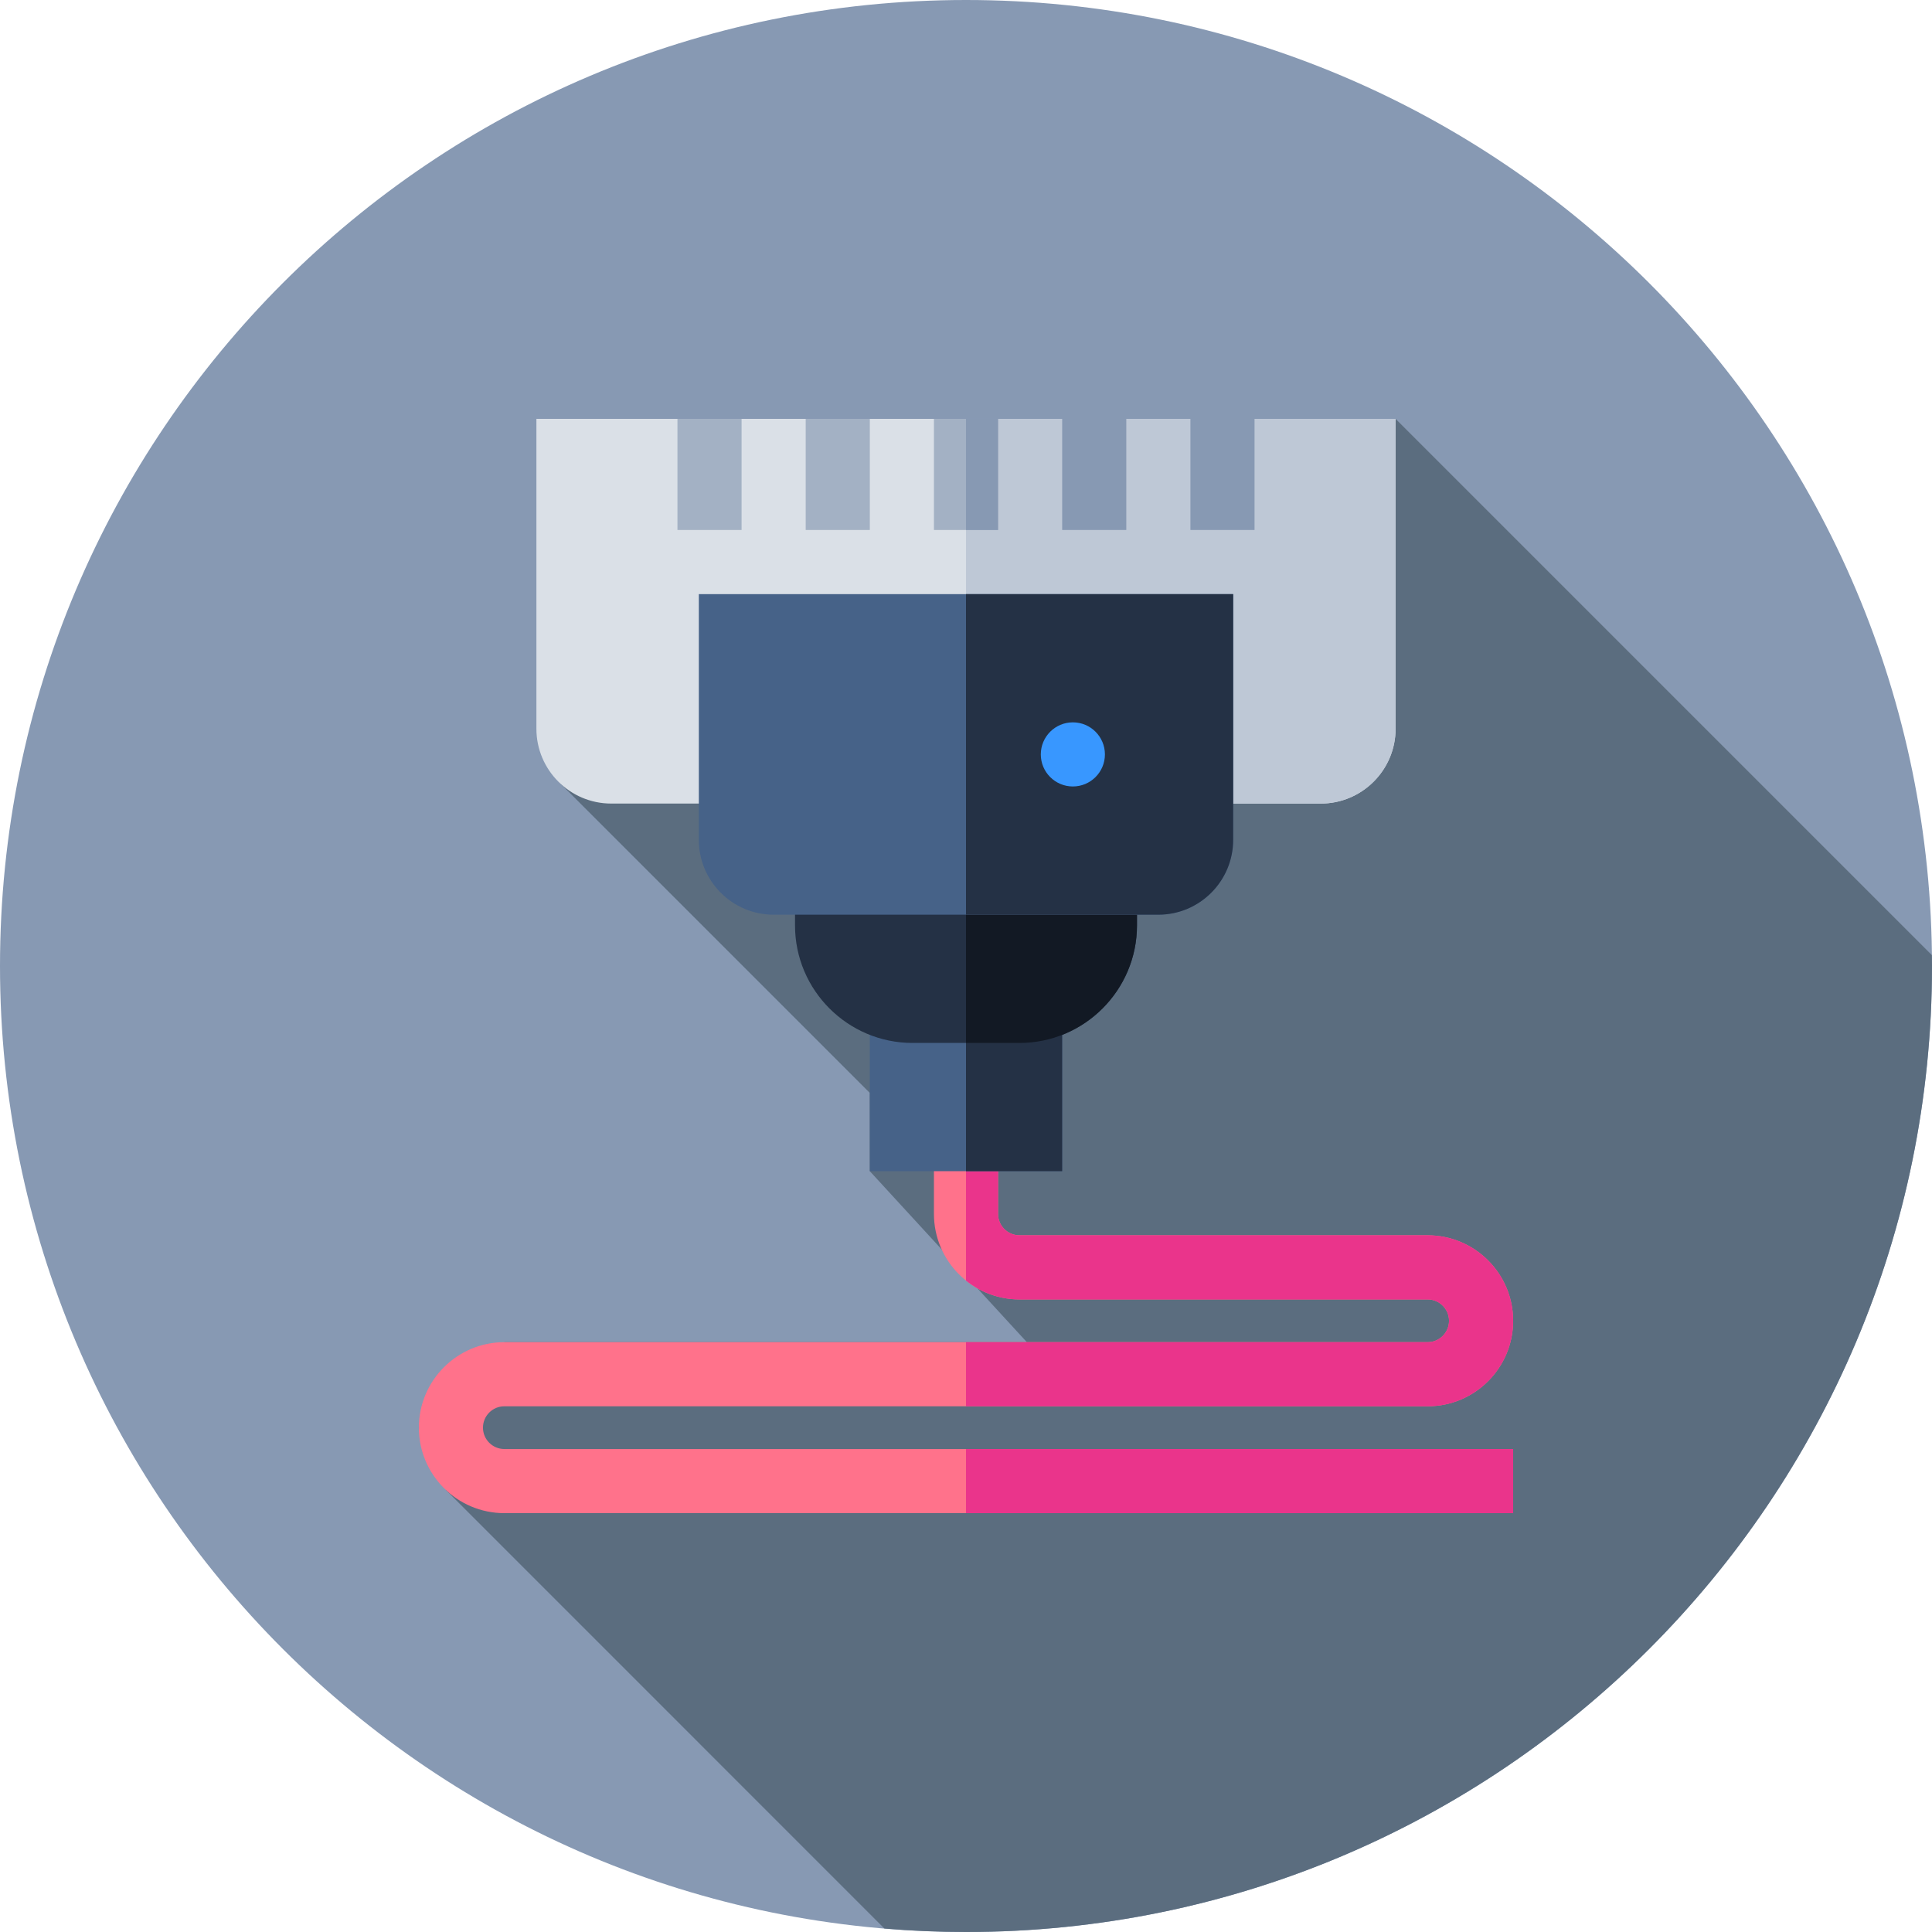
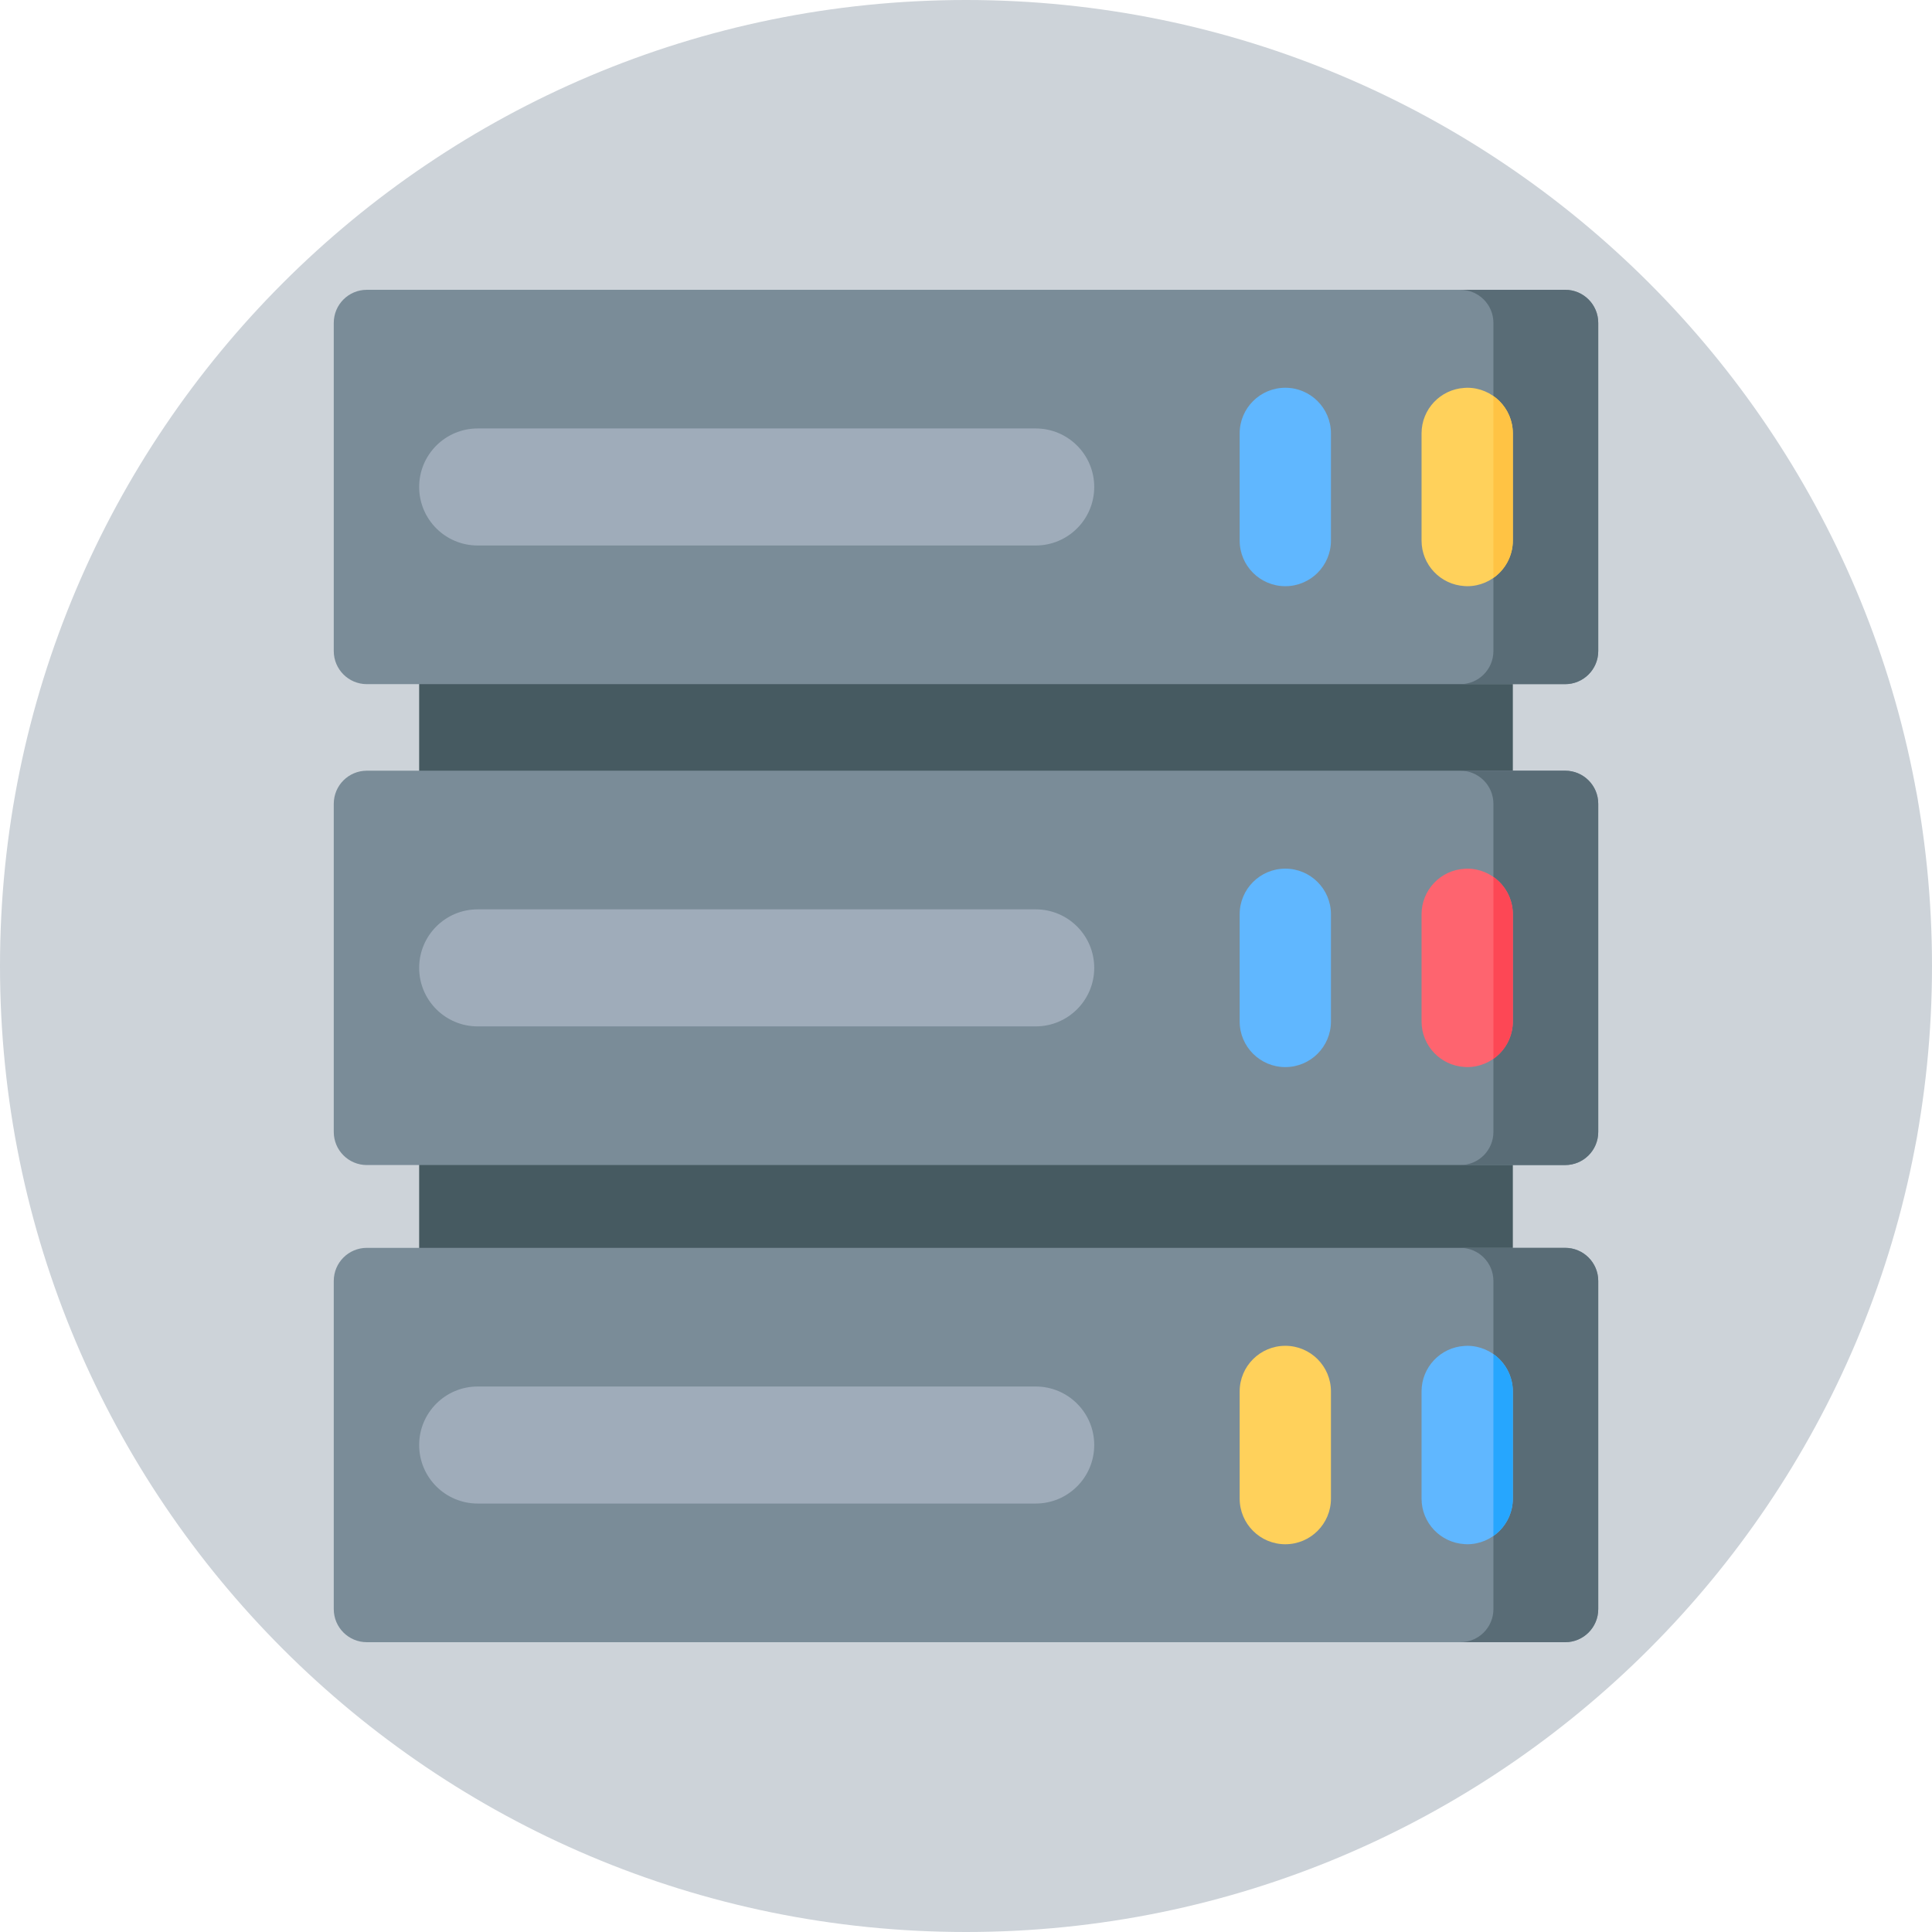
- <svg xmlns="http://www.w3.org/2000/svg" version="1.1" id="Capa_1" x="0px" y="0px" viewBox="0 0 512 512" style="enable-background:new 0 0 512 512;" xml:space="preserve" width="512" height="512">
-   <g>
-     <g>
-       <g>
-         <g>
-           <g>
-             <g>
-               <g>
-                 <g>
-                   <g>
-                     <g>
-                       <g>
-                         <g>
-                           <g>
-                             <g>
-                               <g>
-                                 <g>
-                                   <g>
-                                     <g>
-                                       <g>
-                                         <g>
-                                           <circle style="fill:#8799B3;" cx="256" cy="256" r="256" />
-                                         </g>
-                                       </g>
-                                     </g>
-                                   </g>
-                                 </g>
-                               </g>
-                             </g>
-                           </g>
-                         </g>
-                       </g>
-                     </g>
-                   </g>
-                 </g>
-               </g>
-             </g>
-           </g>
-         </g>
+ <svg xmlns="http://www.w3.org/2000/svg" version="1.1" width="512" height="512" x="0" y="0" viewBox="0 0 512 512" style="enable-background:new 0 0 512 512" xml:space="preserve" class="">
+   <circle r="256" cx="256" cy="256" fill="#cdd3d9" shape="circle" />
+   <g transform="matrix(0.7,0,0,0.7,76.80001,76.80015)">
+     <g id="_x32_9_server">
+       <path d="m48.975 117.956h414.05v311.259h-414.05z" fill="#465a61" data-original="#465a61" style="" />
+       <path d="m482.834 512h-453.668c-6.915 0-12.522-5.606-12.522-12.522v-124.253c0-6.915 5.606-12.522 12.522-12.522h453.668c6.915 0 12.522 5.606 12.522 12.522v124.253c-.001 6.916-5.607 12.522-12.522 12.522z" fill="#7a8c98" data-original="#7a8c98" style="" />
+       <path d="m282.391 459.506h-211.262c-12.235 0-22.154-9.919-22.154-22.154 0-12.235 9.919-22.154 22.154-22.154h211.262c12.235 0 22.154 9.919 22.154 22.154-.001 12.235-9.919 22.154-22.154 22.154z" fill="#9facba" data-original="#9facba" style="" />
+       <path d="m376.886 474.917c-9.544 0-17.28-7.737-17.28-17.28v-40.569c0-9.544 7.737-17.28 17.28-17.28 9.544 0 17.28 7.737 17.28 17.28v40.569c.001 9.543-7.736 17.28-17.28 17.28z" fill="#ffd15b" data-original="#ffd15b" style="" />
+       <path d="m482.834 331.356h-453.668c-6.915 0-12.522-5.606-12.522-12.522v-124.252c0-6.915 5.606-12.522 12.522-12.522h453.668c6.915 0 12.522 5.606 12.522 12.522v124.253c-.001 6.915-5.607 12.521-12.522 12.521z" fill="#7a8c98" data-original="#7a8c98" style="" />
+       <path d="m282.391 278.862h-211.262c-12.235 0-22.154-9.919-22.154-22.154 0-12.235 9.919-22.154 22.154-22.154h211.262c12.235 0 22.154 9.919 22.154 22.154-.001 12.235-9.919 22.154-22.154 22.154z" fill="#9facba" data-original="#9facba" style="" />
+       <path d="m376.886 294.273c-9.544 0-17.28-7.737-17.28-17.28v-40.569c0-9.544 7.737-17.28 17.28-17.28 9.544 0 17.28 7.737 17.28 17.28v40.569c.001 9.543-7.736 17.28-17.28 17.28z" fill="#60b7ff" data-original="#60b7ff" style="" />
+       <path d="m482.834 149.296h-453.668c-6.915 0-12.522-5.606-12.522-12.522v-124.252c.001-6.916 5.607-12.522 12.522-12.522h453.668c6.915 0 12.522 5.606 12.522 12.522v124.253c-.001 6.915-5.607 12.521-12.522 12.521z" fill="#7a8c98" data-original="#7a8c98" style="" />
+       <path d="m282.391 96.802h-211.262c-12.235 0-22.154-9.919-22.154-22.154 0-12.235 9.919-22.154 22.154-22.154h211.262c12.235 0 22.154 9.919 22.154 22.154-.001 12.235-9.919 22.154-22.154 22.154z" fill="#9facba" data-original="#9facba" style="" />
+       <path d="m376.886 112.213c-9.544 0-17.28-7.737-17.28-17.28v-40.569c0-9.544 7.737-17.28 17.28-17.28 9.544 0 17.28 7.737 17.28 17.28v40.569c.001 9.543-7.736 17.28-17.28 17.28z" fill="#60b7ff" data-original="#60b7ff" style="" />
+       <g fill="#596c76">
+         <path d="m482.834 362.704h-39.685c6.916 0 12.522 5.606 12.522 12.522v124.253c0 6.915-5.606 12.522-12.522 12.522h39.685c6.916 0 12.522-5.606 12.522-12.522v-124.254c-.001-6.915-5.607-12.521-12.522-12.521z" fill="#596c76" data-original="#596c76" style="" />
+         <path d="m482.834 182.06h-39.685c6.916 0 12.522 5.606 12.522 12.522v124.253c0 6.915-5.606 12.522-12.522 12.522h39.685c6.916 0 12.522-5.606 12.522-12.522v-124.253c-.001-6.916-5.607-12.522-12.522-12.522z" fill="#596c76" data-original="#596c76" style="" />
+         <path d="m482.834 0h-39.685c6.916 0 12.522 5.606 12.522 12.522v124.253c0 6.916-5.606 12.522-12.522 12.522h39.685c6.916 0 12.522-5.606 12.522-12.522v-124.253c-.001-6.916-5.607-12.522-12.522-12.522z" fill="#596c76" data-original="#596c76" style="" />
      </g>
-     </g>
-     <path style="fill:#5B6D7F;" d="M512,256c0-0.964-0.026-1.922-0.036-2.884L369.848,111c0,0-225.246,92.995-221.359,96.616   c0.322,0.345,81.655,81.678,82,82c0.008,0.008,0.023,20.759,0.023,20.759s41.456,45.153,41.615,45.313H133.656   C133,356,118,395,118.155,394.845c0.179,0.191,61.591,61.607,116.223,116.238C241.508,511.679,248.716,512,256,512   C397.385,512,512,397.385,512,256z" />
-     <g>
-       <path style="fill:#FF728B;" d="M401,401H133.656C121.164,401,111,390.836,111,378.344s10.164-22.656,22.656-22.656h244.688    c3.123,0,5.664-2.541,5.664-5.664s-2.541-5.664-5.664-5.664H270.16c-12.492,0-22.656-10.164-22.656-22.656v-19.824h16.992v19.824    c0,3.123,2.541,5.664,5.664,5.664h108.184c12.492,0,22.656,10.164,22.656,22.656s-10.164,22.656-22.656,22.656H133.656    c-3.123,0-5.664,2.541-5.664,5.664s2.541,5.664,5.664,5.664H401V401z" />
-       <g>
-         <rect x="256" y="384.008" style="fill:#EA348B;" width="145" height="16.992" />
-         <path style="fill:#EA348B;" d="M378.344,327.367H270.16c-3.123,0-5.664-2.541-5.664-5.664v-19.824H256v37.491     c3.882,3.118,8.805,4.989,14.16,4.989h108.184c3.123,0,5.664,2.541,5.664,5.664s-2.541,5.664-5.664,5.664H256v16.992h122.344     c12.492,0,22.656-10.164,22.656-22.656S390.836,327.367,378.344,327.367z" />
-       </g>
-       <path style="fill:#466288;" d="M281.488,310.375h-50.977v-50.977h50.977V310.375z" />
-       <rect x="256" y="259.398" style="fill:#243145;" width="25.488" height="50.977" />
-       <path style="fill:#243145;" d="M270.16,276.391h-28.32c-17.177,0-31.152-13.975-31.152-31.152v-19.824h90.625v19.824    C301.313,262.416,287.338,276.391,270.16,276.391z" />
-       <path style="fill:#121924;" d="M256,276.391h14.16c17.177,0,31.152-13.975,31.152-31.152v-19.824H256V276.391z" />
-       <path style="fill:#DAE0E7;" d="M350.023,212.953H161.977c-10.931,0-19.824-8.893-19.824-19.824V111h227.695v82.129    C369.848,204.06,360.954,212.953,350.023,212.953z" />
-       <path style="fill:#BEC8D6;" d="M256,111v101.953h94.023c10.931,0,19.824-8.893,19.824-19.824V111H256z" />
-       <path style="fill:#466288;" d="M306.977,242.406H205.023c-10.931,0-19.824-8.893-19.824-19.824v-65.137h141.602v65.137    C326.801,233.513,317.908,242.406,306.977,242.406z" />
-       <path style="fill:#243145;" d="M256,157.445v84.961h50.977c10.931,0,19.824-8.893,19.824-19.824v-65.137H256z" />
-       <circle style="fill:#3897FF;" cx="284.32" cy="199.926" r="8.496" />
-       <g>
-         <rect x="247.504" y="111" style="fill:#A3B1C4;" width="16.992" height="29.453" />
-         <rect x="213.52" y="111" style="fill:#A3B1C4;" width="16.992" height="29.453" />
-         <rect x="179.535" y="111" style="fill:#A3B1C4;" width="16.992" height="29.453" />
-       </g>
-       <g>
-         <rect x="281.488" y="111" style="fill:#8799B3;" width="16.992" height="29.453" />
-         <rect x="315.473" y="111" style="fill:#8799B3;" width="16.992" height="29.453" />
-         <rect x="256" y="111" style="fill:#8799B3;" width="8.496" height="29.453" />
-       </g>
+       <path d="m445.745 37.083c-.359 0-.709.032-1.062.054-9.046.552-16.218 8.042-16.218 17.227v40.569c0 9.185 7.172 16.675 16.218 17.227.353.022.704.054 1.062.054 9.544 0 17.28-7.737 17.28-17.28v-40.57c0-9.544-7.737-17.281-17.28-17.281z" fill="#ffd15b" data-original="#ffd15b" style="" />
+       <path d="m455.67 40.232v68.832c4.443-3.127 7.354-8.285 7.354-14.132v-40.568c.001-5.847-2.91-11.005-7.354-14.132z" fill="#ffc344" data-original="#ffc344" style="" class="" />
+       <path d="m445.745 219.143c-.359 0-.709.032-1.062.054-9.046.552-16.218 8.042-16.218 17.227v40.569c0 9.185 7.172 16.675 16.218 17.227.353.021.704.054 1.062.054 9.544 0 17.28-7.737 17.28-17.28v-40.569c0-9.545-7.737-17.282-17.28-17.282z" fill="#fe646f" data-original="#fe646f" style="" class="" />
+       <path d="m455.67 222.292v68.832c4.443-3.127 7.354-8.285 7.354-14.132v-40.569c.001-5.846-2.91-11.004-7.354-14.131z" fill="#fd4755" data-original="#fd4755" style="" class="" />
+       <path d="m445.745 399.787c-.359 0-.709.032-1.062.054-9.046.552-16.218 8.042-16.218 17.227v40.569c0 9.185 7.172 16.675 16.218 17.227.353.021.704.054 1.062.054 9.544 0 17.28-7.737 17.28-17.28v-40.569c0-9.545-7.737-17.282-17.28-17.282z" fill="#60b7ff" data-original="#60b7ff" style="" />
+       <path d="m455.67 402.936v68.832c4.443-3.127 7.354-8.285 7.354-14.132v-40.569c.001-5.846-2.91-11.004-7.354-14.131z" fill="#26a6fe" data-original="#26a6fe" style="" class="" />
    </g>
  </g>
</svg>
